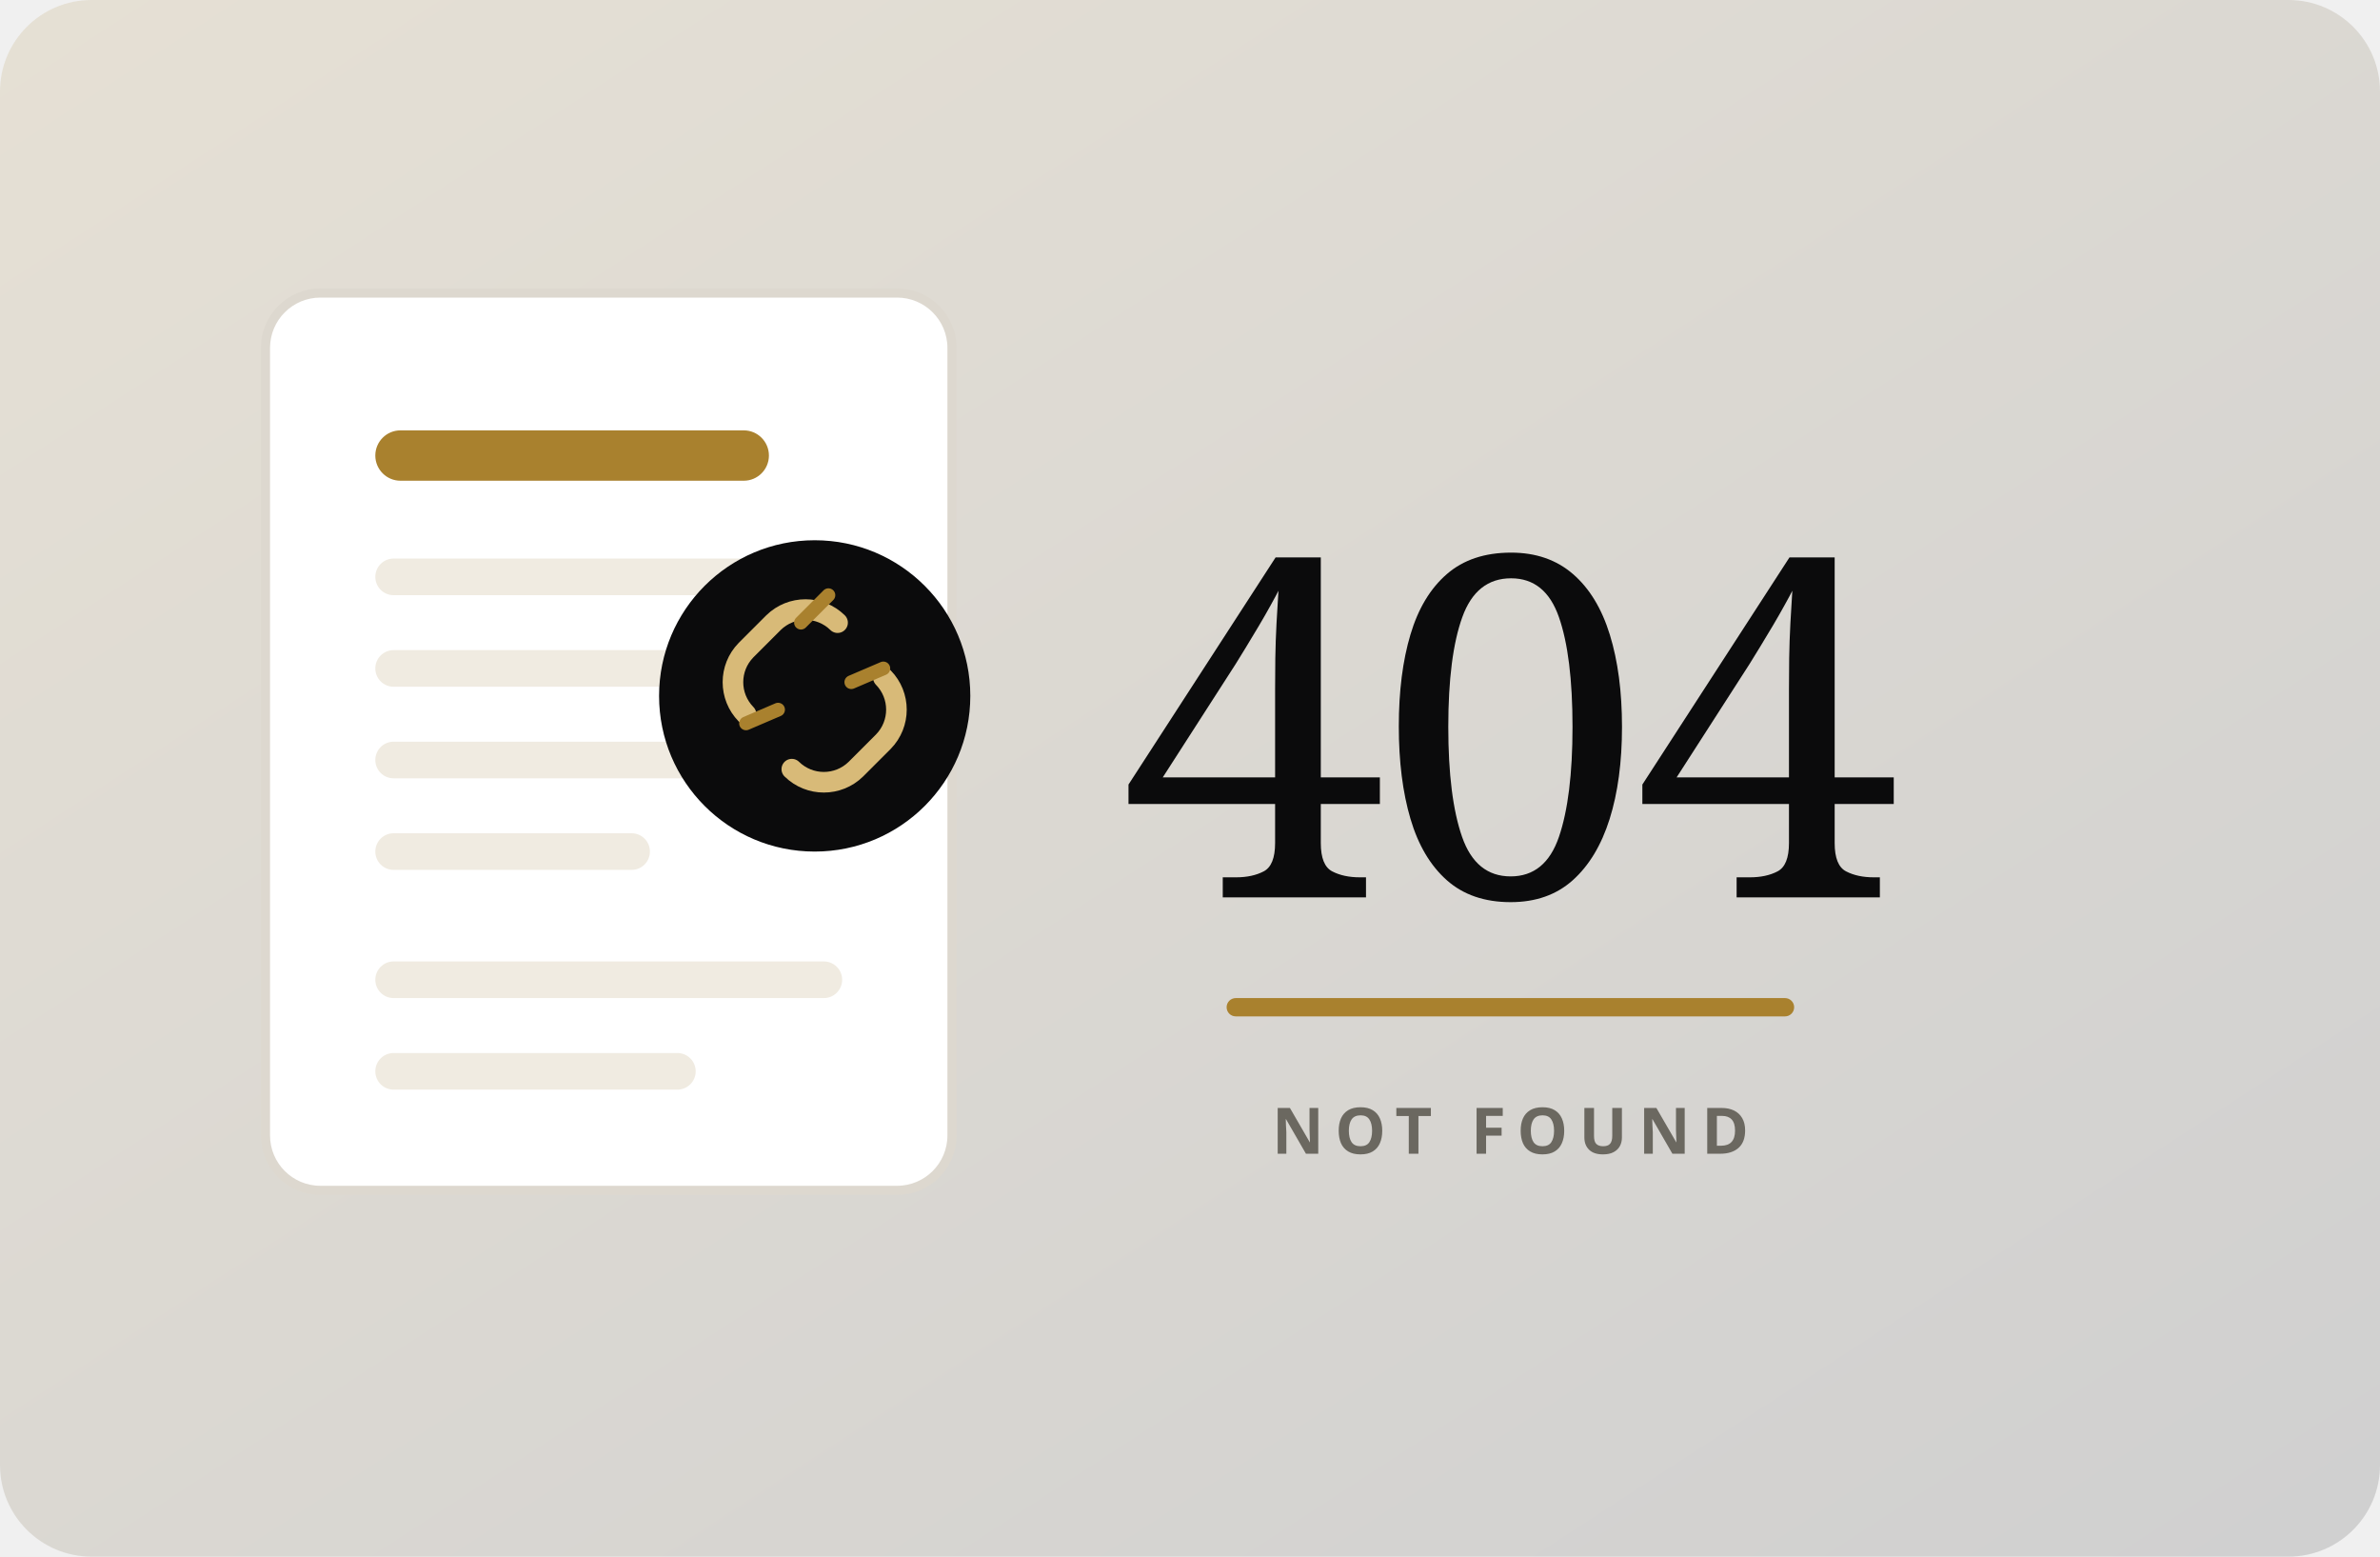
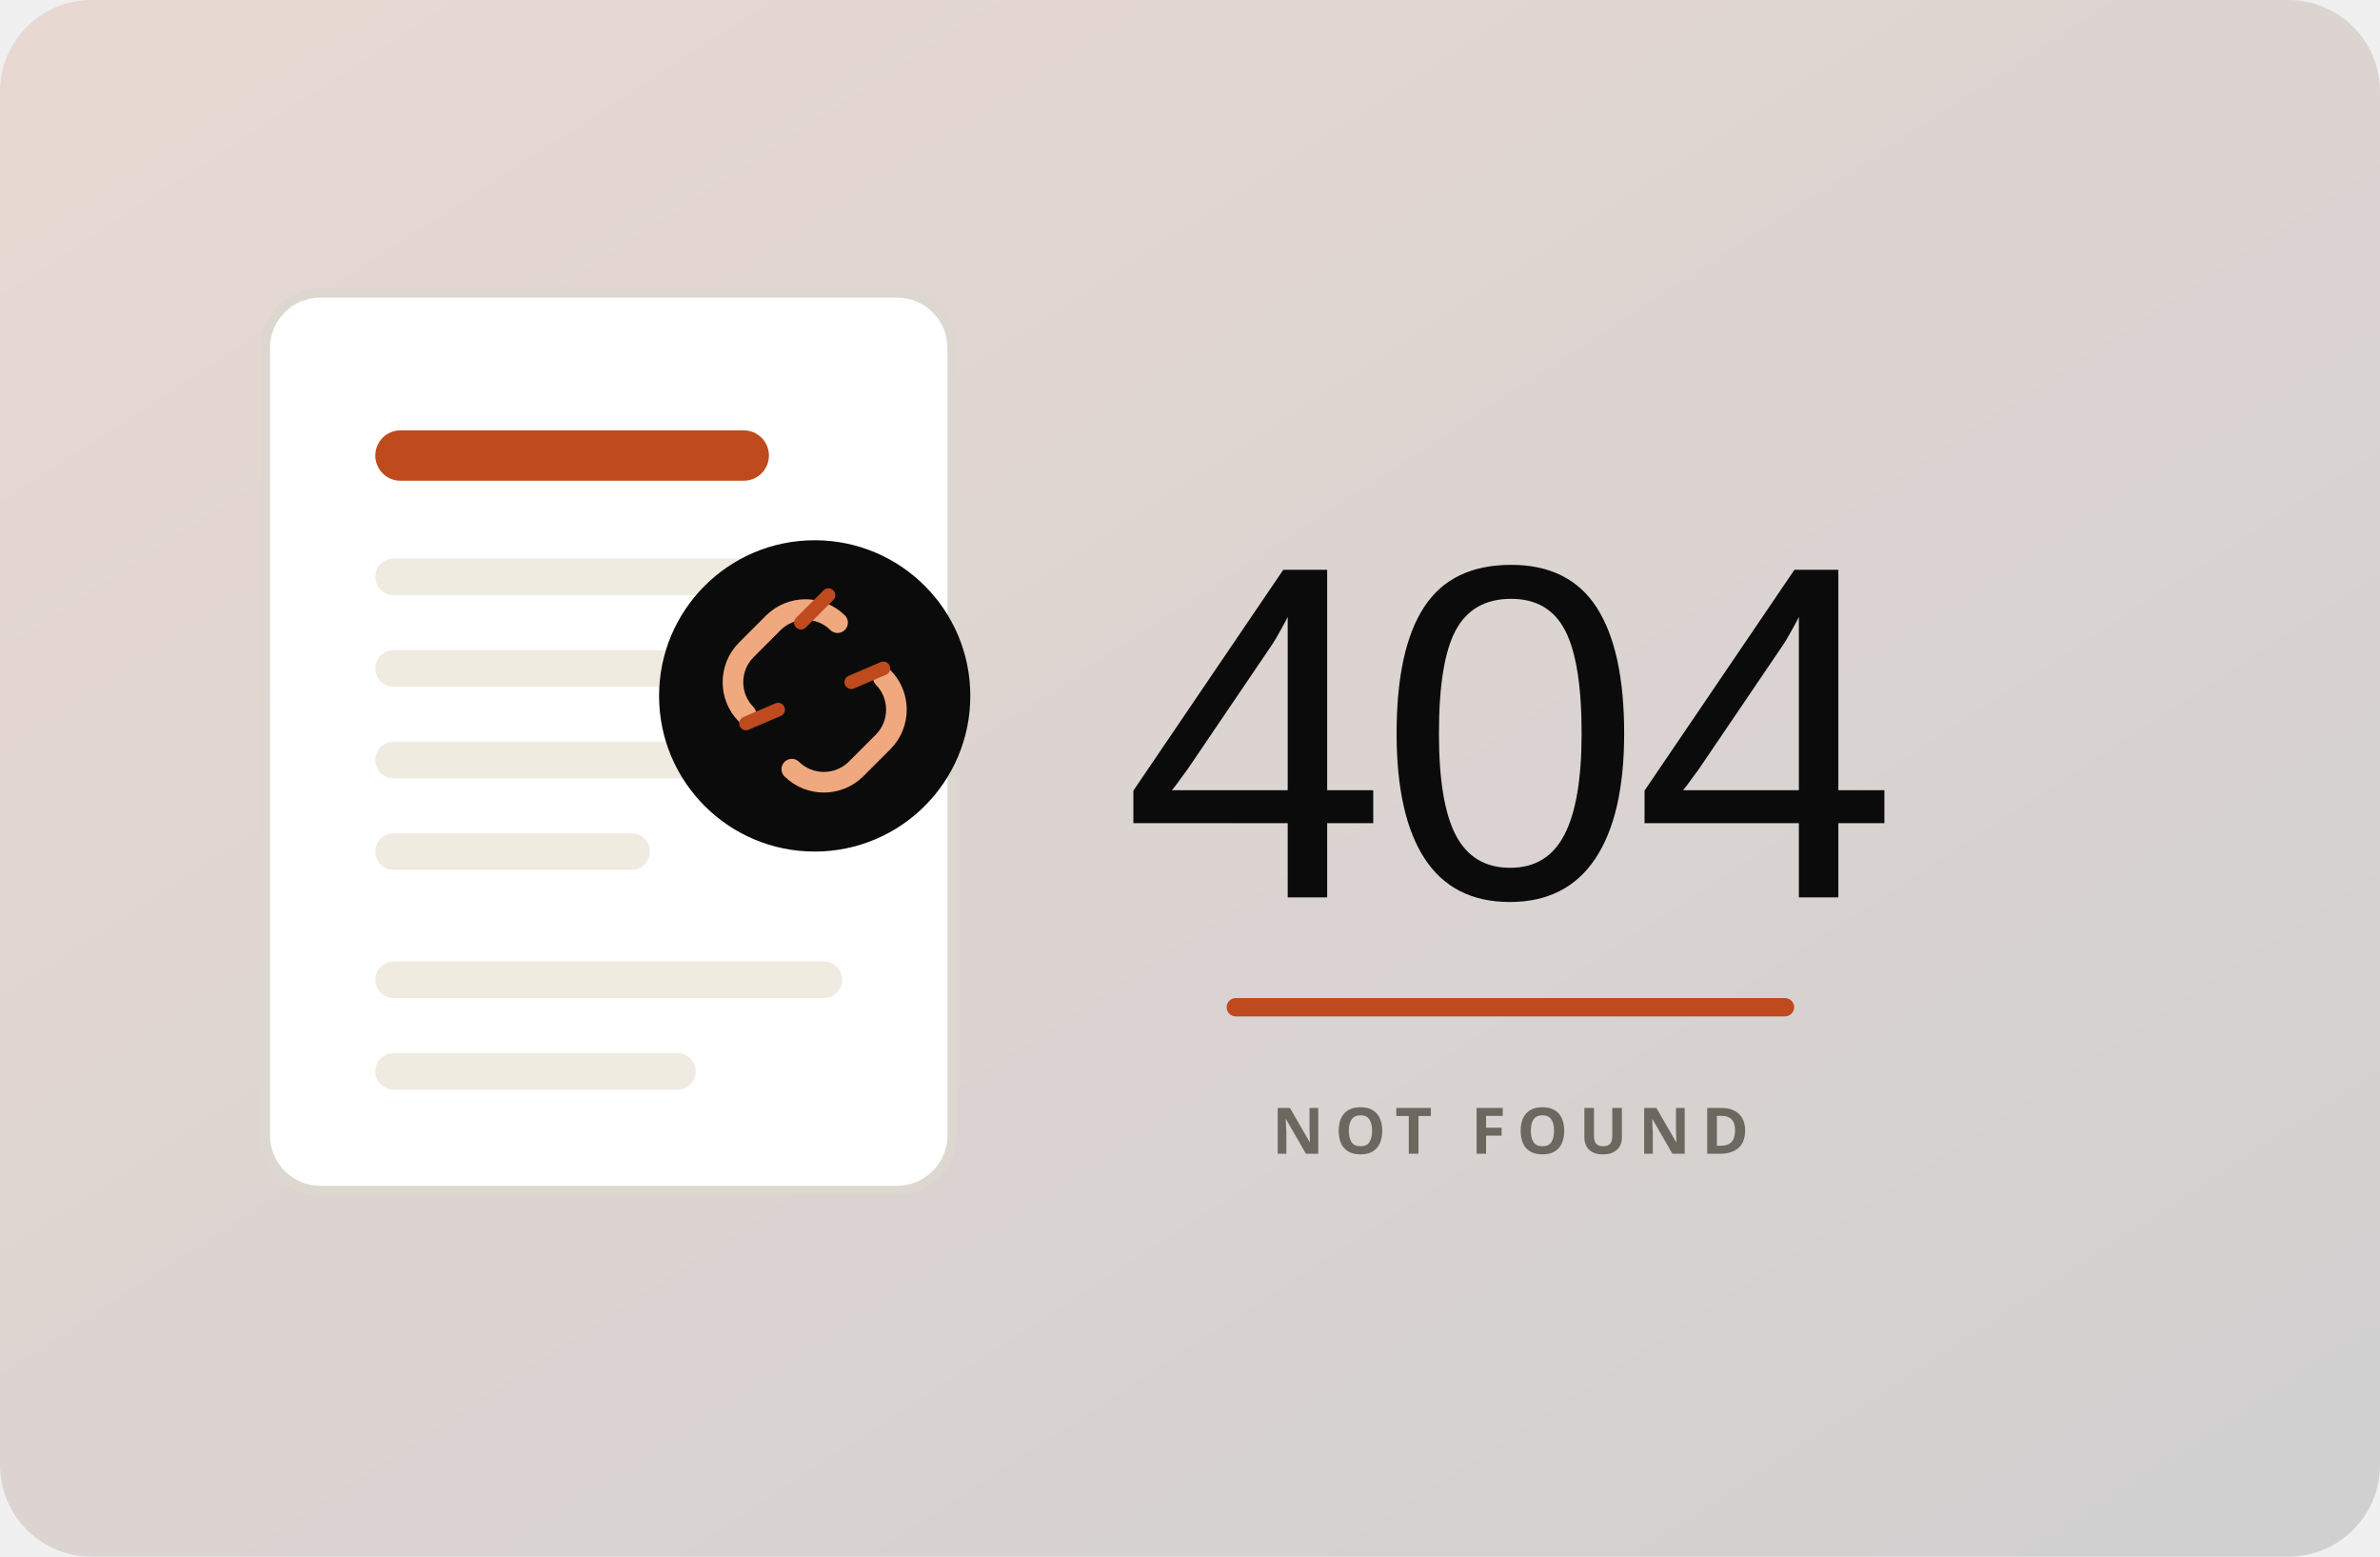
<svg xmlns="http://www.w3.org/2000/svg" viewBox="0 0 520 340" role="img" aria-labelledby="t404 d404">
  <defs>
    <linearGradient id="g404" x1="0" y1="0" x2="1" y2="1">
-       <stop offset="0" stop-color="#A9812E" stop-opacity=".14" />
+       <stop offset="0" stop-color="#BE4A1E" stop-opacity=".14" />
      <stop offset="1" stop-color="#0B0B0C" stop-opacity=".14" />
    </linearGradient>
  </defs>
  <rect width="520" height="340" rx="20" fill="url(#g404)" />
  <g transform="translate(58,64)">
    <rect x="0" y="0" width="150" height="196" rx="12" fill="#fff" stroke="#DDD8CF" stroke-width="2" />
-     <rect x="24" y="30" width="86" height="11" rx="5.5" fill="#A9812E" />
+     <rect x="24" y="30" width="86" height="11" rx="5.5" fill="#BE4A1E" />
    <rect x="24" y="58" width="102" height="8" rx="4" fill="#F0EBE1" />
    <rect x="24" y="78" width="76" height="8" rx="4" fill="#F0EBE1" />
    <rect x="24" y="98" width="94" height="8" rx="4" fill="#F0EBE1" />
    <rect x="24" y="118" width="60" height="8" rx="4" fill="#F0EBE1" />
    <rect x="24" y="146" width="102" height="8" rx="4" fill="#F0EBE1" />
    <rect x="24" y="166" width="70" height="8" rx="4" fill="#F0EBE1" />
  </g>
  <g transform="translate(178,152)">
    <circle r="34" fill="#0B0B0C" />
-     <g stroke="#D8BA78" stroke-width="4.5" stroke-linecap="round" fill="none">
+     <g stroke="#F0A97F" stroke-width="4.5" stroke-linecap="round" fill="none">
      <path d="M-15 4 a10 10 0 0 1 0-14 l6-6 a10 10 0 0 1 14 0" />
      <path d="M15 -4 a10 10 0 0 1 0 14 l-6 6 a10 10 0 0 1-14 0" />
    </g>
-     <path d="M-3 -16 L3 -22 M8 -3 L15 -6 M-15 6 L-8 3" stroke="#A9812E" stroke-width="3" stroke-linecap="round" />
+     <path d="M-3 -16 L3 -22 M8 -3 L15 -6 M-15 6 L-8 3" stroke="#BE4A1E" stroke-width="3" stroke-linecap="round" />
  </g>
-   <text x="330" y="196" font-family="Fraunces, Georgia, serif" font-size="104" font-weight="500" fill="#0B0B0C" text-anchor="middle" letter-spacing="-2">404</text>
-   <rect x="268" y="218" width="124" height="4" rx="2" fill="#A9812E" />
+   <text x="330" y="196" font-family="Bricolage Grotesque, Helvetica Neue, Arial, sans-serif" font-size="104" font-weight="500" fill="#0B0B0C" text-anchor="middle" letter-spacing="-2">404</text>
+   <rect x="268" y="218" width="124" height="4" rx="2" fill="#BE4A1E" />
  <text x="330" y="252" font-family="Manrope, system-ui, sans-serif" font-size="14" font-weight="700" fill="#6B6860" text-anchor="middle" letter-spacing="2.4">NOT FOUND</text>
</svg>
